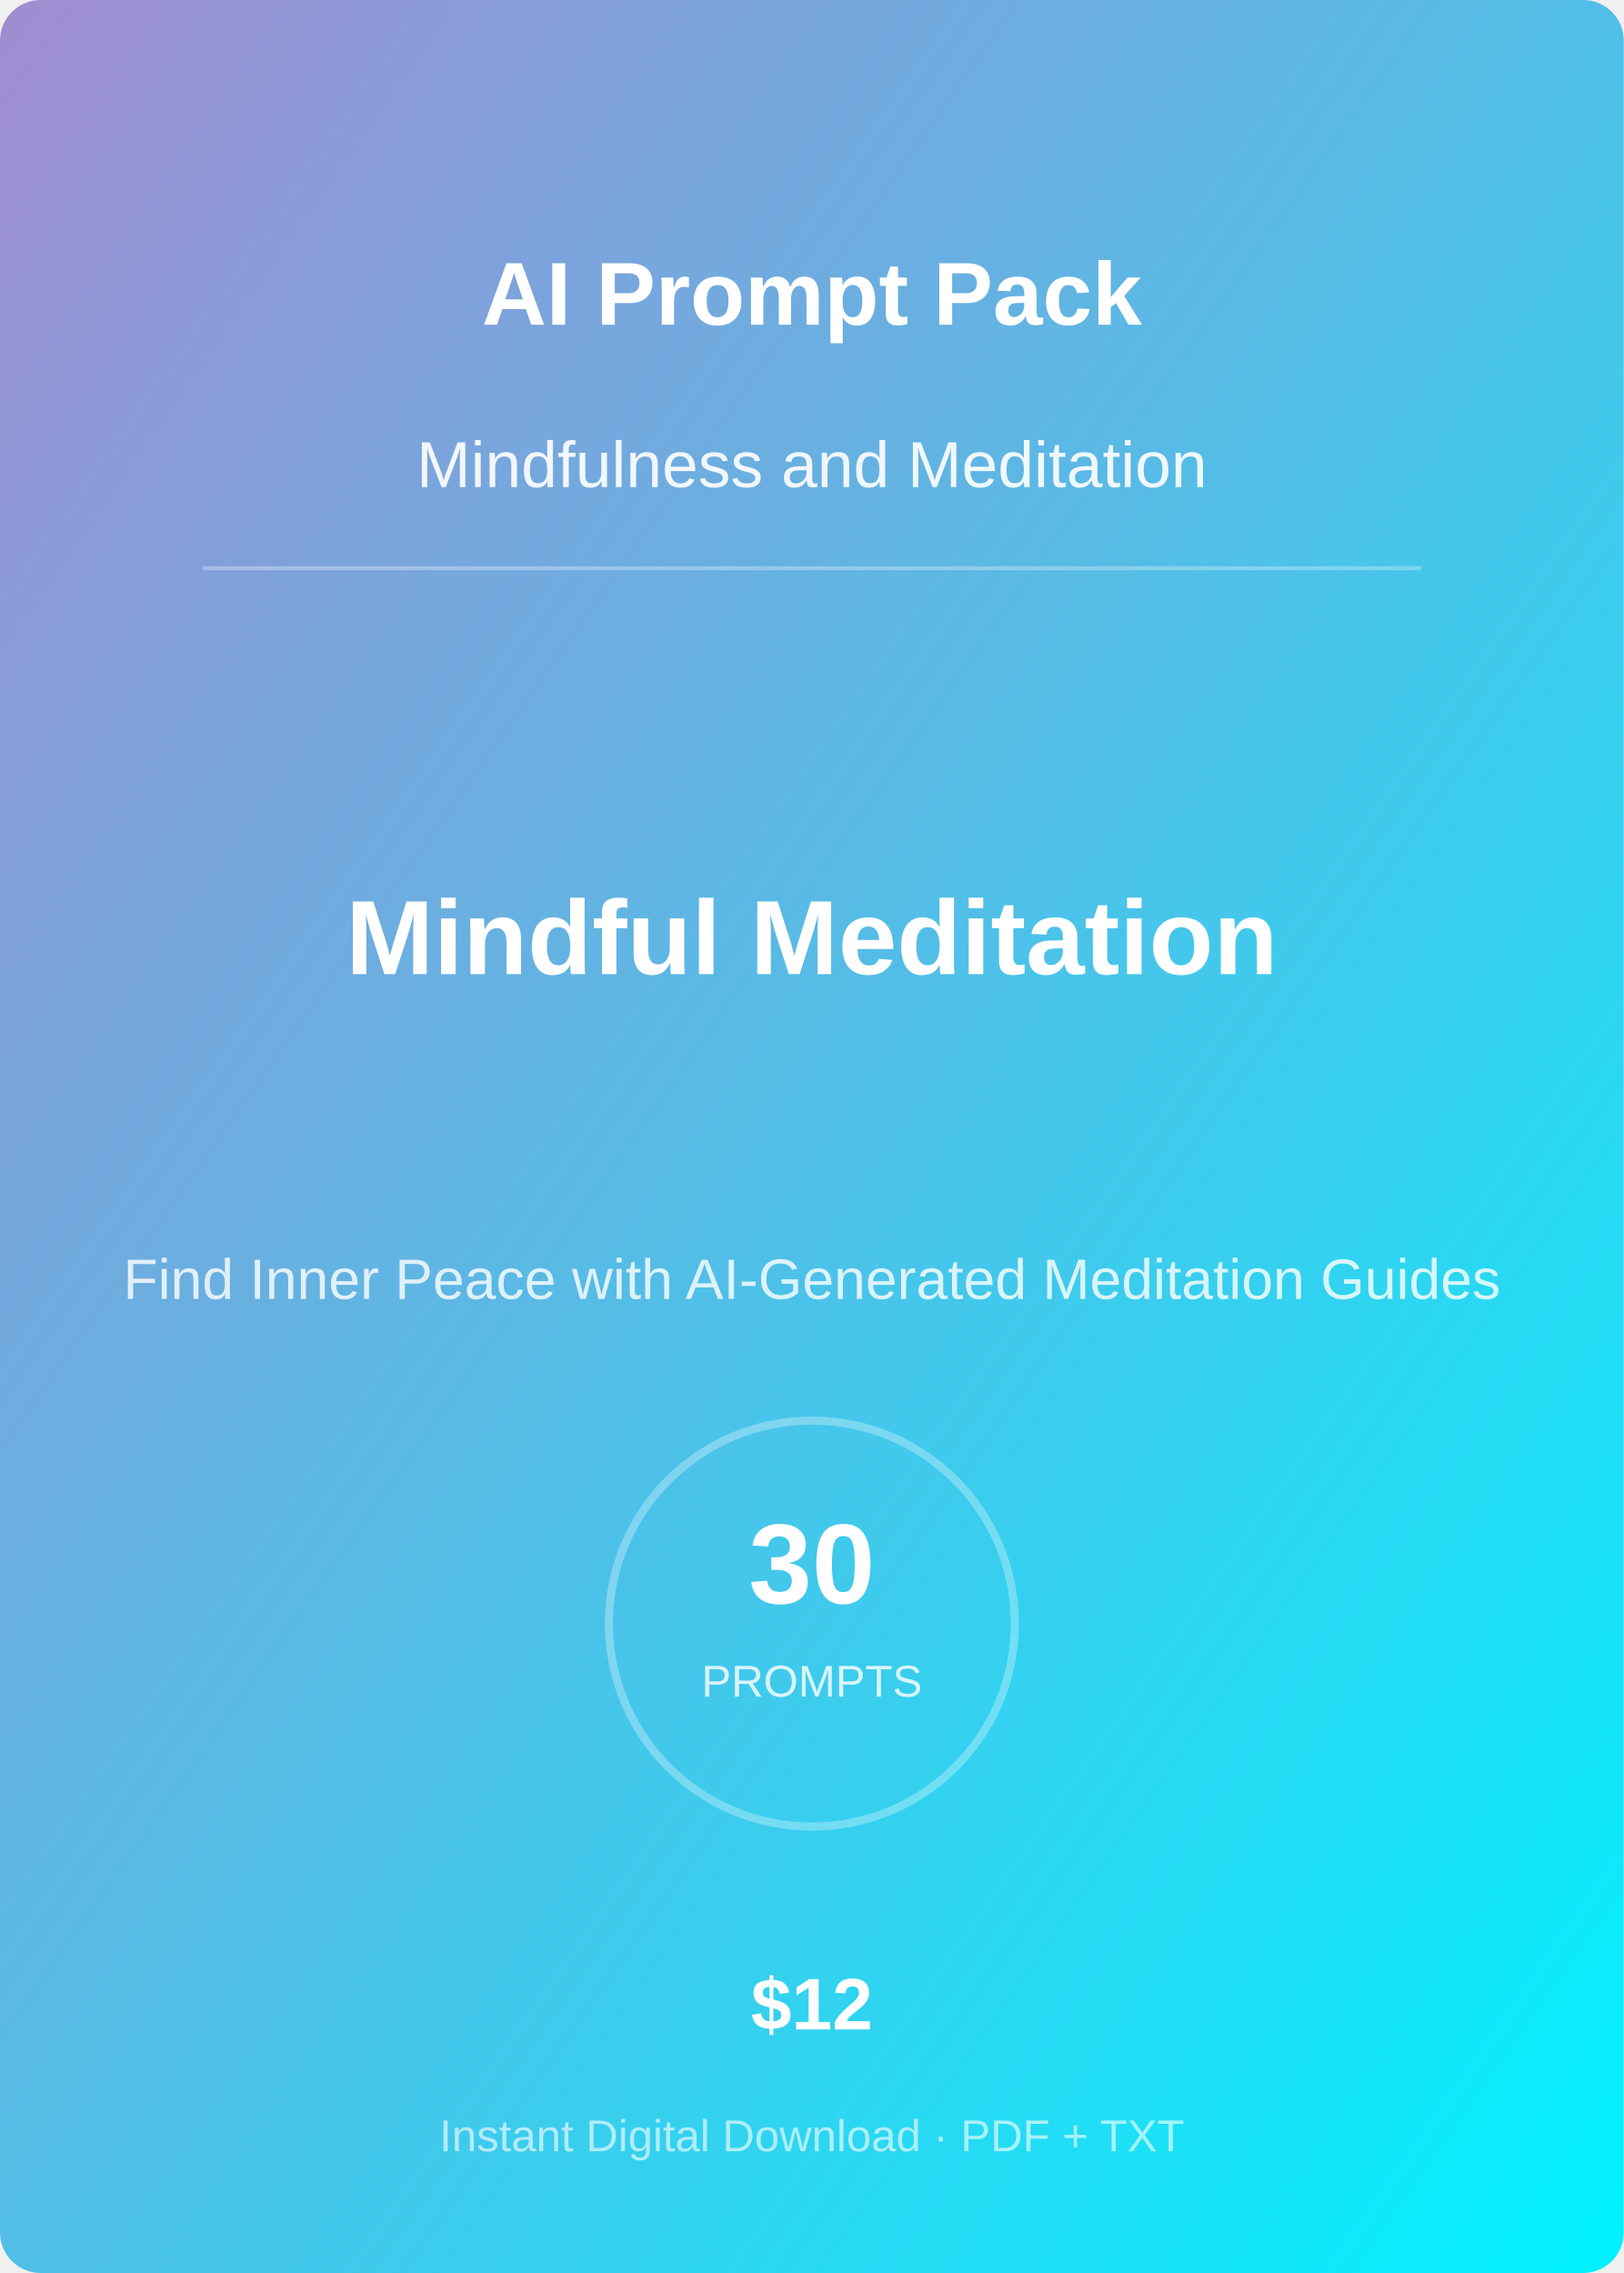
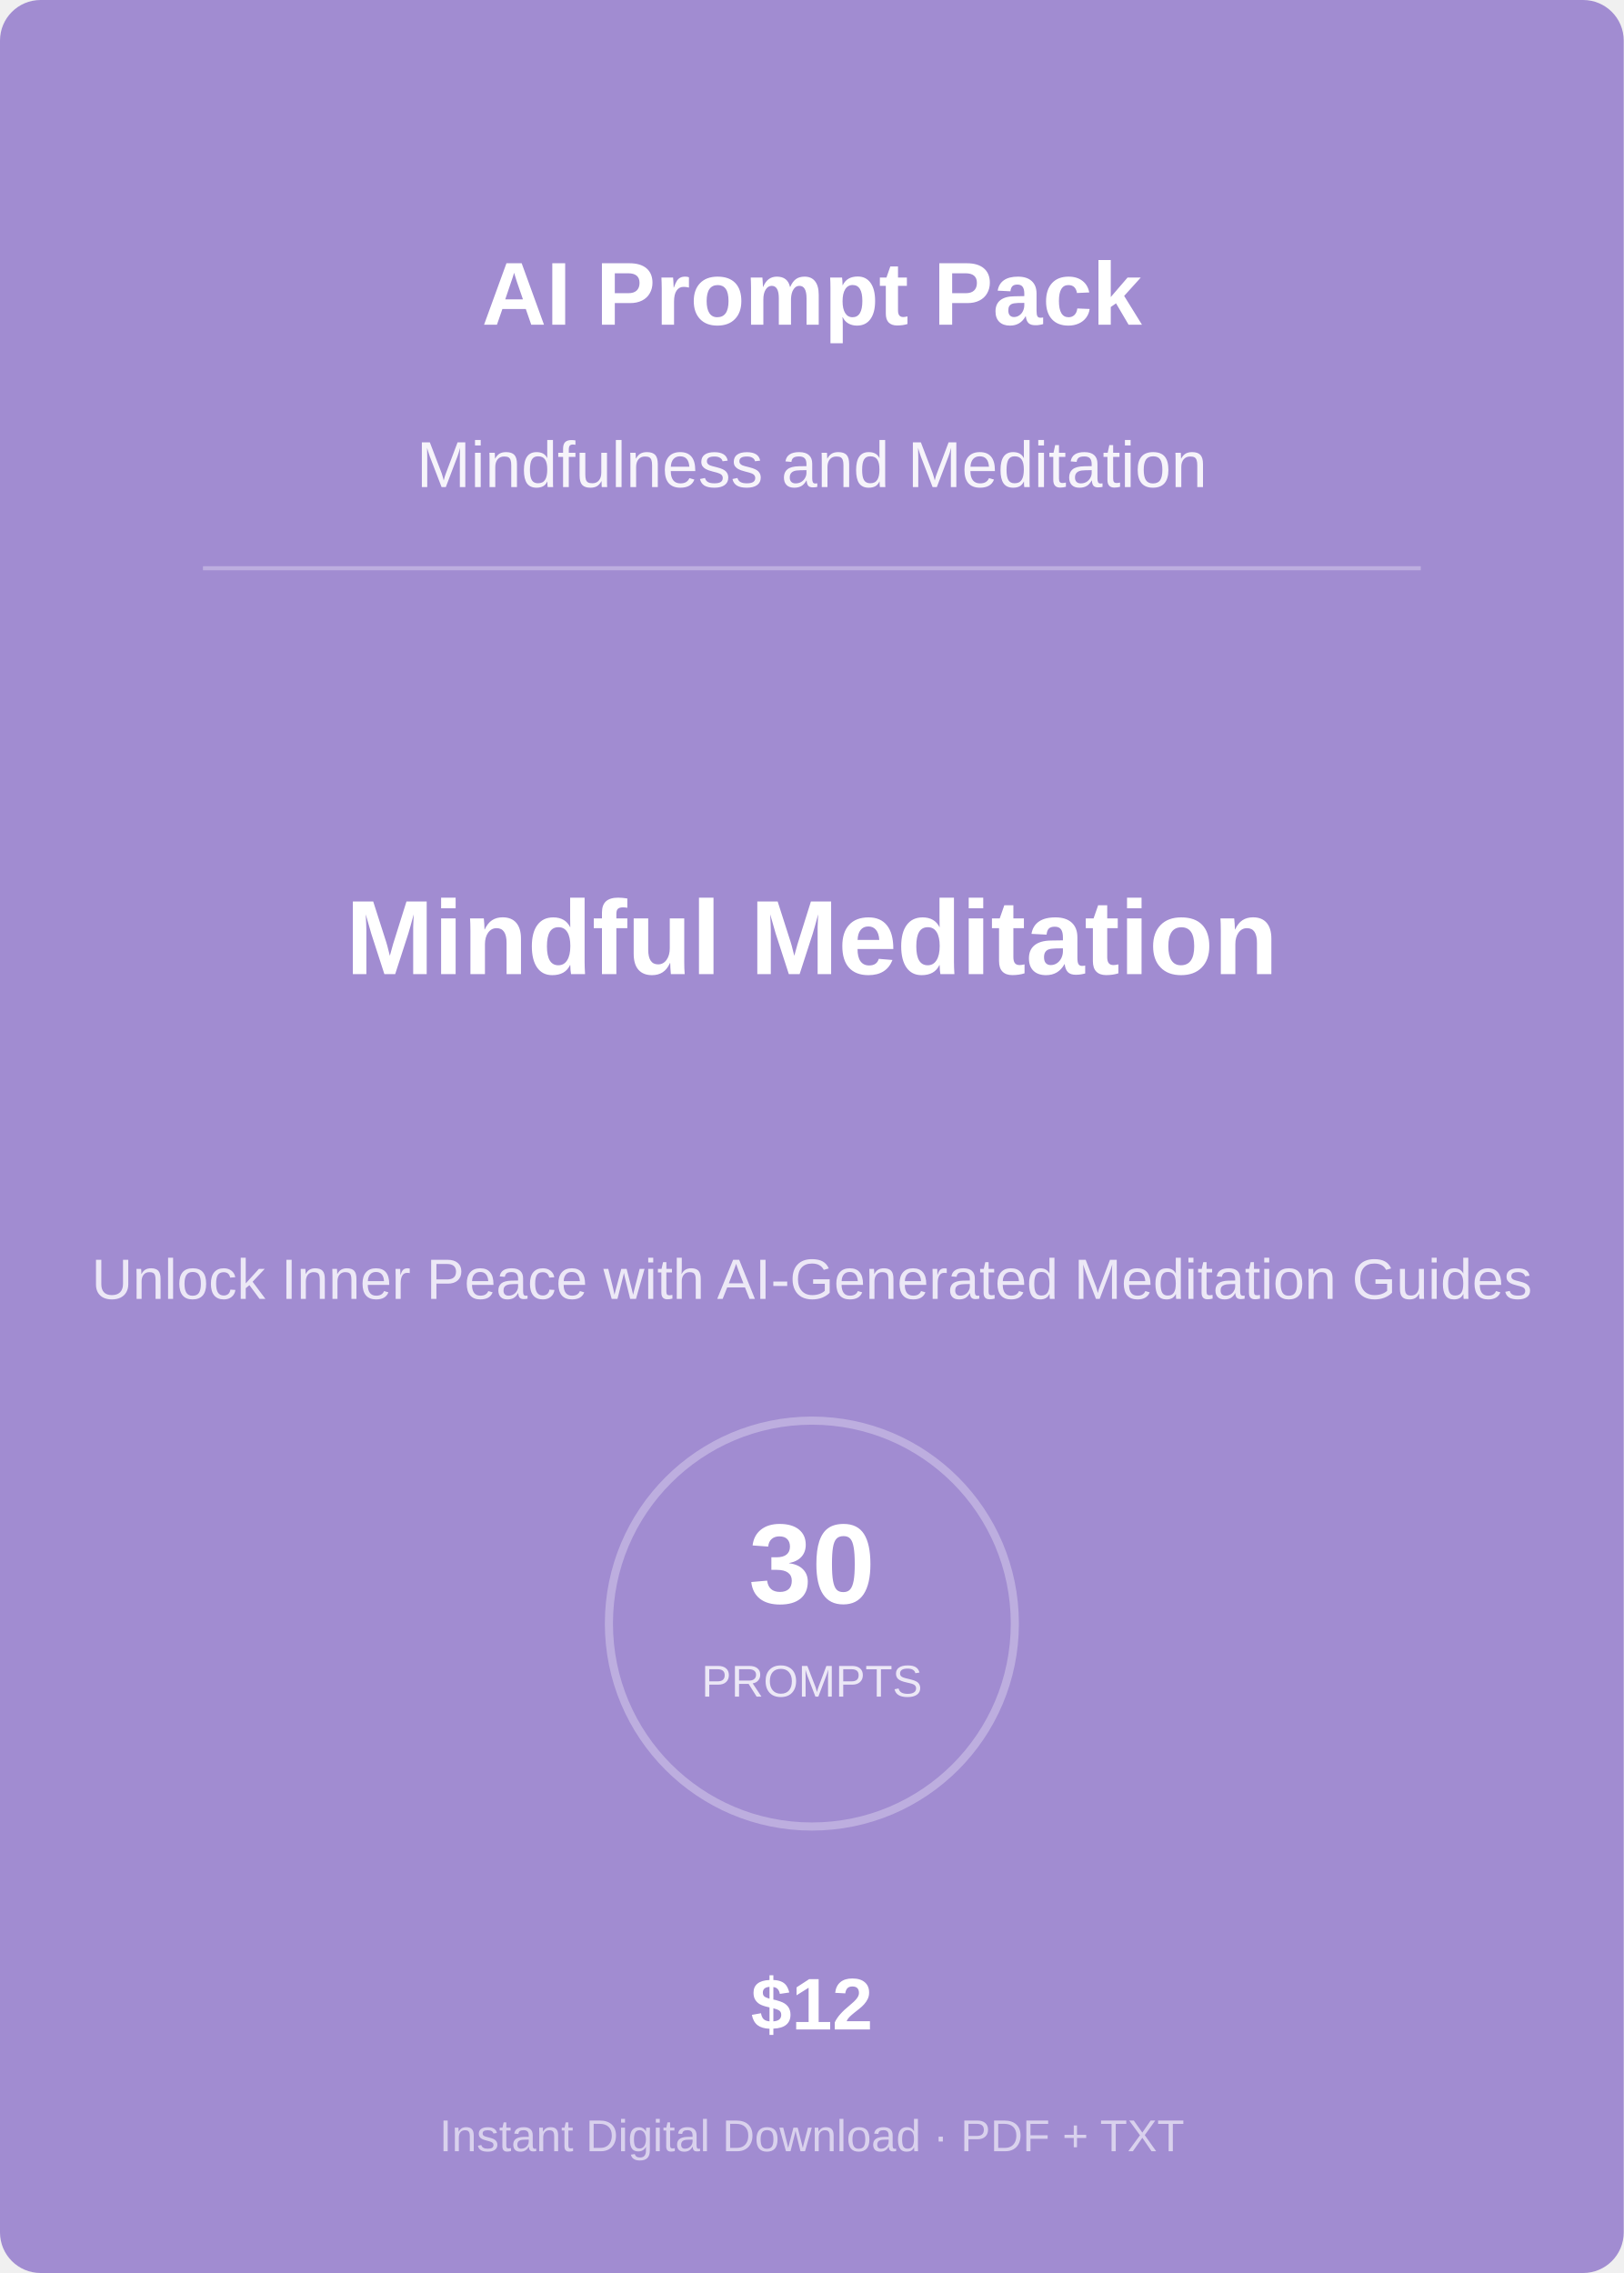
<svg xmlns="http://www.w3.org/2000/svg" viewBox="0 0 400 560">
  <defs>
    <linearGradient id="bg" x1="0%" y1="0%" x2="100%" y2="100%">
      <stop offset="0%" style="stop-color:#a18cd1" />
-       <stop offset="100%" style="stop-color:#00f2fe" />
+       <stop offset="100%" style="stop-color:#a18cd1" />
    </linearGradient>
  </defs>
  <rect width="400" height="560" fill="url(#bg)" rx="10" />
  <text x="200" y="80" text-anchor="middle" font-family="Arial,sans-serif" font-size="22" font-weight="bold" fill="#fff">AI Prompt Pack</text>
  <text x="200" y="120" text-anchor="middle" font-family="Arial,sans-serif" font-size="16" fill="#fff" opacity="0.9">Mindfulness and Meditation</text>
  <line x1="50" y1="140" x2="350" y2="140" stroke="#fff" stroke-width="1" opacity="0.3" />
  <text x="200" y="240" text-anchor="middle" font-family="Arial,sans-serif" font-size="26" font-weight="bold" fill="#fff">Mindful Meditation</text>
-   <text x="200" y="320" text-anchor="middle" font-family="Arial,sans-serif" font-size="14" fill="#fff" opacity="0.8">Find Inner Peace with AI-Generated Meditation Guides</text>
+   <text x="200" y="320" text-anchor="middle" font-family="Arial,sans-serif" font-size="14" fill="#fff" opacity="0.8">Unlock Inner Peace with AI-Generated Meditation Guides</text>
  <circle cx="200" cy="400" r="50" fill="none" stroke="#fff" stroke-width="2" opacity="0.3" />
  <text x="200" y="395" text-anchor="middle" font-family="Arial,sans-serif" font-size="28" font-weight="bold" fill="#fff">30</text>
  <text x="200" y="418" text-anchor="middle" font-family="Arial,sans-serif" font-size="11" fill="#fff" opacity="0.8">PROMPTS</text>
  <text x="200" y="500" text-anchor="middle" font-family="Arial,sans-serif" font-size="18" font-weight="bold" fill="#fff">$12</text>
  <text x="200" y="530" text-anchor="middle" font-family="Arial,sans-serif" font-size="11" fill="#fff" opacity="0.6">Instant Digital Download · PDF + TXT</text>
</svg>
